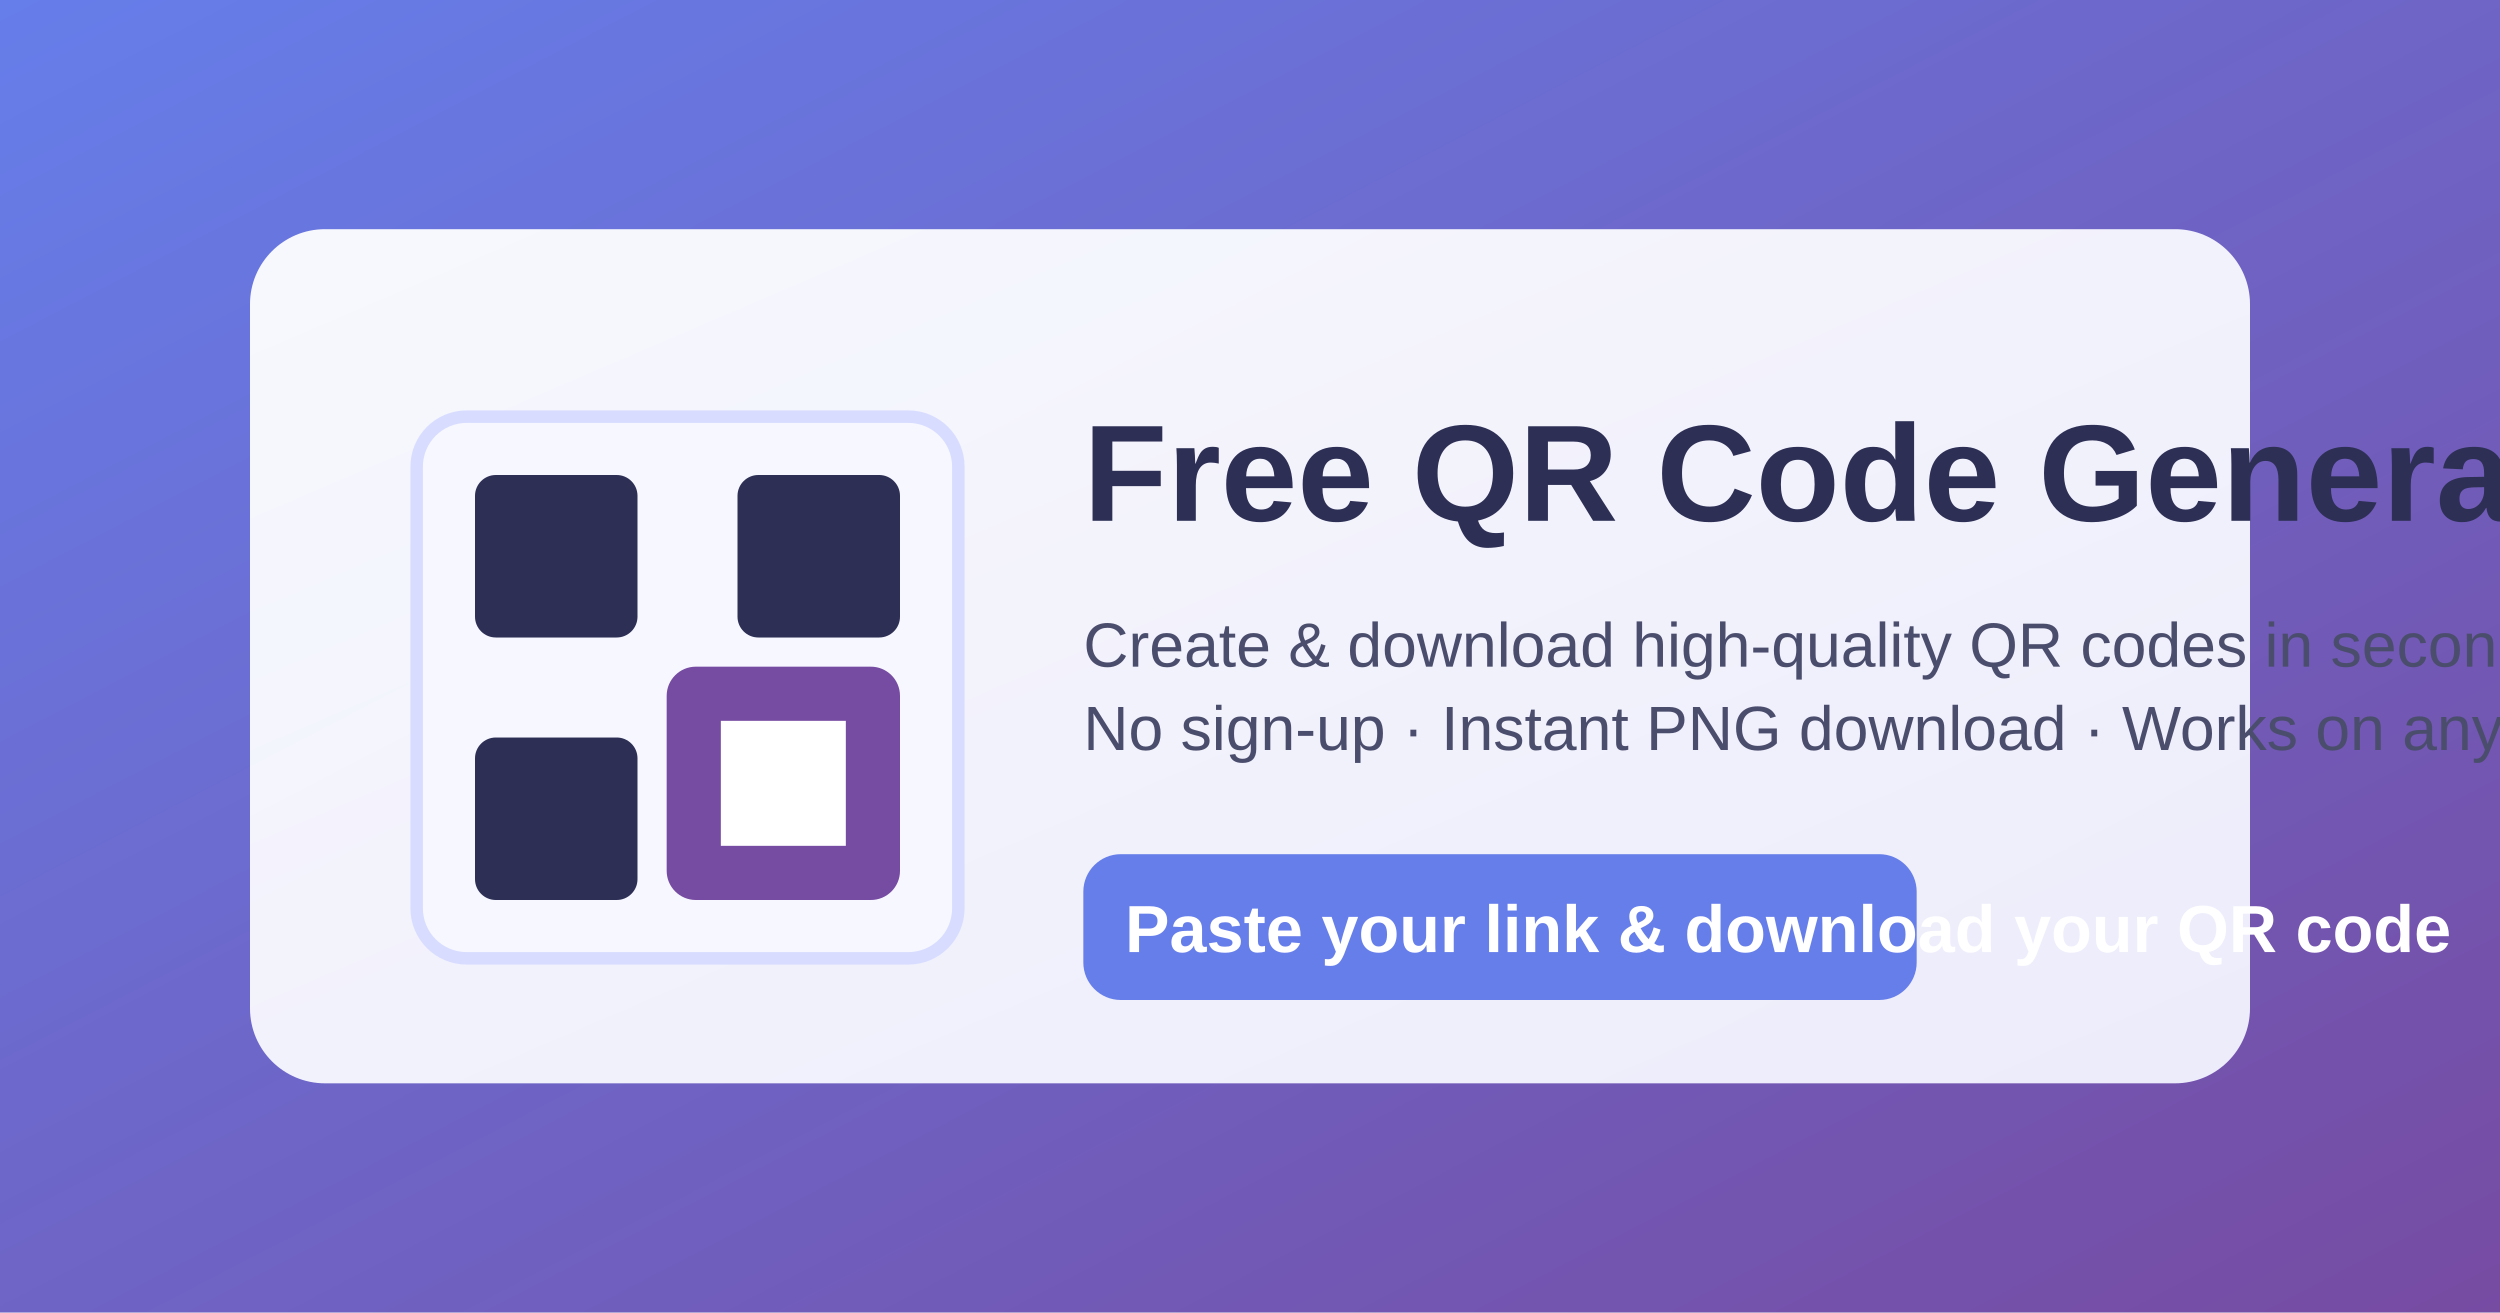
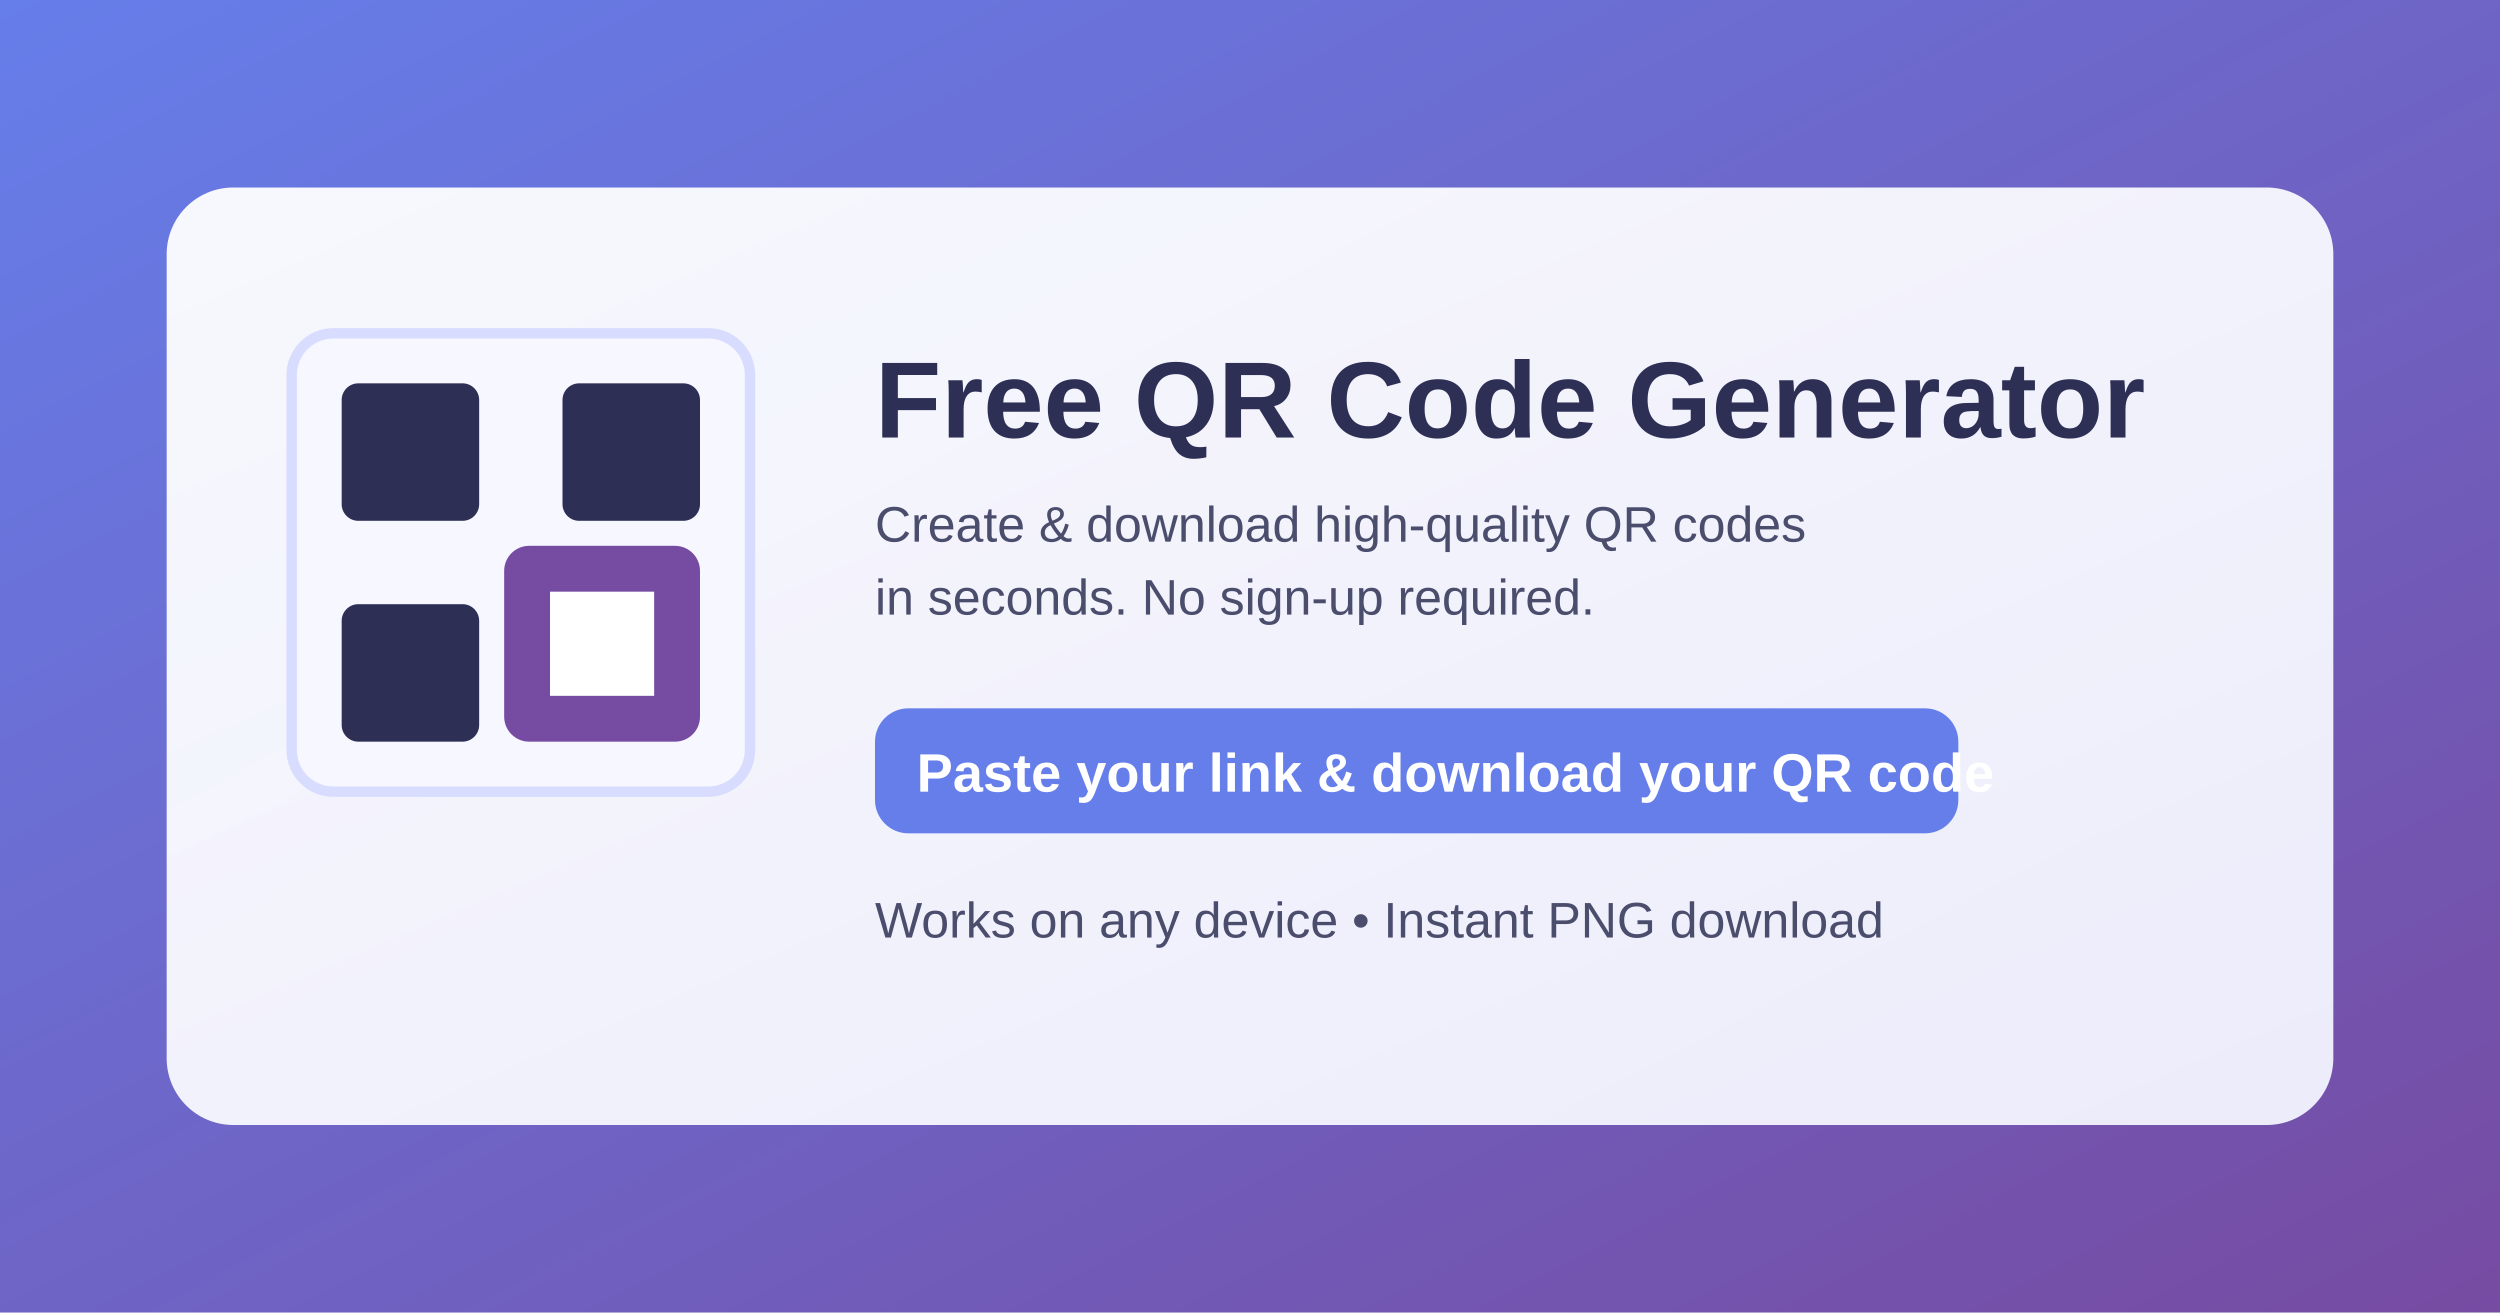
<svg xmlns="http://www.w3.org/2000/svg" viewBox="0 0 1200 630">
  <defs>
    <linearGradient id="bg" x1="0" y1="0" x2="1" y2="1">
      <stop offset="0" stop-color="#667eea" />
      <stop offset="1" stop-color="#764ba2" />
    </linearGradient>
    <linearGradient id="card" x1="0" y1="0" x2="1" y2="1">
      <stop offset="0" stop-color="#ffffff" stop-opacity="0.95" />
      <stop offset="1" stop-color="#f2f4ff" stop-opacity="0.95" />
    </linearGradient>
    <style>
-       .title { font-family: 'Segoe UI', Arial, sans-serif; font-size: 66px; font-weight: 700; fill: #2d2f55; }
-       .subtitle { font-family: 'Segoe UI', Arial, sans-serif; font-size: 30px; font-weight: 500; fill: #4b4d6d; }
-       .cta { font-family: 'Segoe UI', Arial, sans-serif; font-size: 32px; font-weight: 600; fill: #ffffff; }
+       .title { font-family: 'Segoe UI', Arial, sans-serif; font-size: 52px; font-weight: 700; fill: #2d2f55; }
+       .subtitle { font-family: 'Segoe UI', Arial, sans-serif; font-size: 24px; font-weight: 500; fill: #4b4d6d; }
+       .cta { font-family: 'Segoe UI', Arial, sans-serif; font-size: 26px; font-weight: 600; fill: #ffffff; }
    </style>
  </defs>
  <rect width="1200" height="630" fill="url(#bg)" />
-   <rect x="120" y="110" width="960" height="410" rx="36" fill="url(#card)" />
-   <g transform="translate(200,200)">
-     <rect x="0" y="0" width="260" height="260" rx="24" fill="#f7f8ff" stroke="#d8dcff" stroke-width="6" />
-     <rect x="28" y="28" width="78" height="78" rx="10" fill="#2d2f55" />
-     <rect x="154" y="28" width="78" height="78" rx="10" fill="#2d2f55" />
-     <rect x="28" y="154" width="78" height="78" rx="10" fill="#2d2f55" />
-     <rect x="120" y="120" width="112" height="112" rx="14" fill="#764ba2" />
-     <rect x="146" y="146" width="60" height="60" fill="#ffffff" />
+   <rect x="80" y="90" width="1040" height="450" rx="32" fill="url(#card)" />
+   <g transform="translate(140,160)">
+     <rect x="0" y="0" width="220" height="220" rx="20" fill="#f7f8ff" stroke="#d8dcff" stroke-width="5" />
+     <rect x="24" y="24" width="66" height="66" rx="8" fill="#2d2f55" />
+     <rect x="130" y="24" width="66" height="66" rx="8" fill="#2d2f55" />
+     <rect x="24" y="130" width="66" height="66" rx="8" fill="#2d2f55" />
+     <rect x="102" y="102" width="94" height="94" rx="12" fill="#764ba2" />
+     <rect x="124" y="124" width="50" height="50" fill="#ffffff" />
  </g>
-   <text class="title" x="520" y="250">Free QR Code Generator</text>
-   <text class="subtitle" x="520" y="320">Create &amp; download high-quality QR codes in seconds.</text>
-   <g transform="translate(520,360)">
-     <text class="subtitle" x="0" y="0">No sign-up · Instant PNG download · Works on any device</text>
+   <text class="title" x="420" y="210">Free QR Code Generator</text>
+   <text class="subtitle" x="420" y="260">Create &amp; download high-quality QR codes</text>
+   <text class="subtitle" x="420" y="295">in seconds. No sign-up required.</text>
+   <g transform="translate(420,340)">
+     <rect x="0" y="0" width="520" height="60" rx="16" fill="#667eea" />
+     <text class="cta" x="20" y="40">Paste your link &amp; download your QR code</text>
  </g>
-   <rect x="520" y="410" width="400" height="70" rx="18" fill="#667eea" />
-   <text class="cta" x="540" y="457">Paste your link &amp; download your QR code</text>
+   <text class="subtitle" x="420" y="450" fill="#7a7dab">Works on any device • Instant PNG download</text>
</svg>
